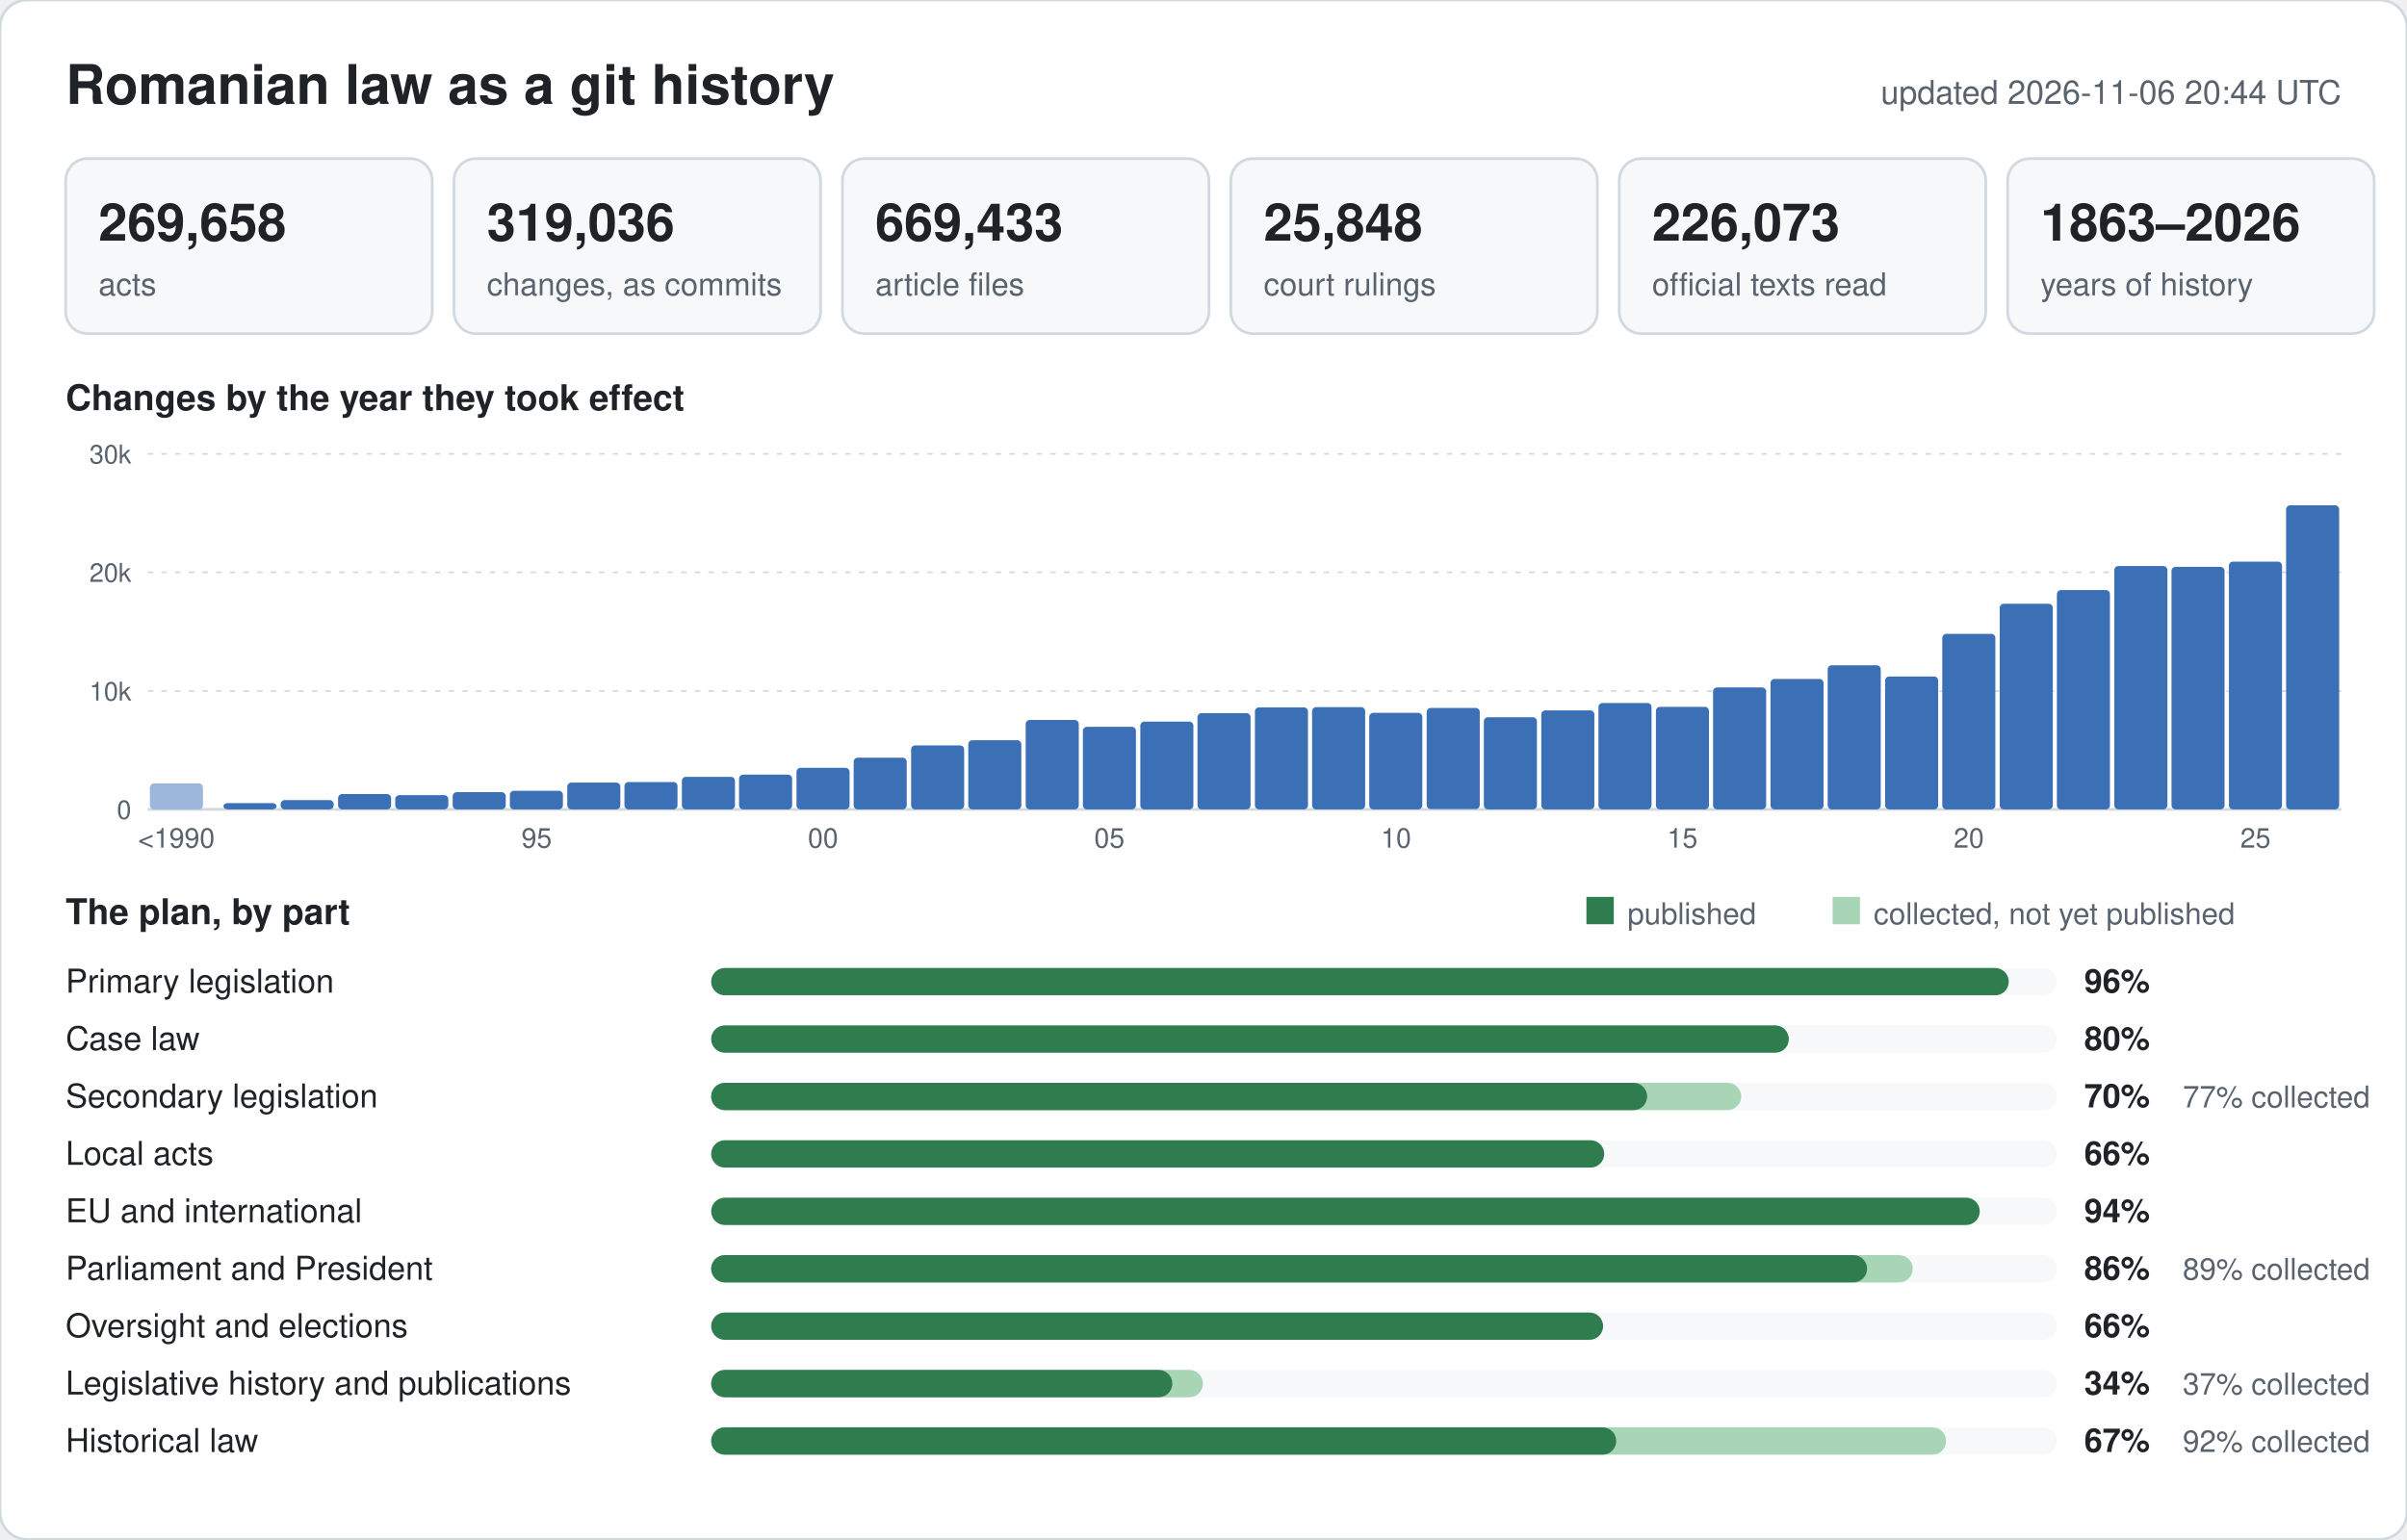
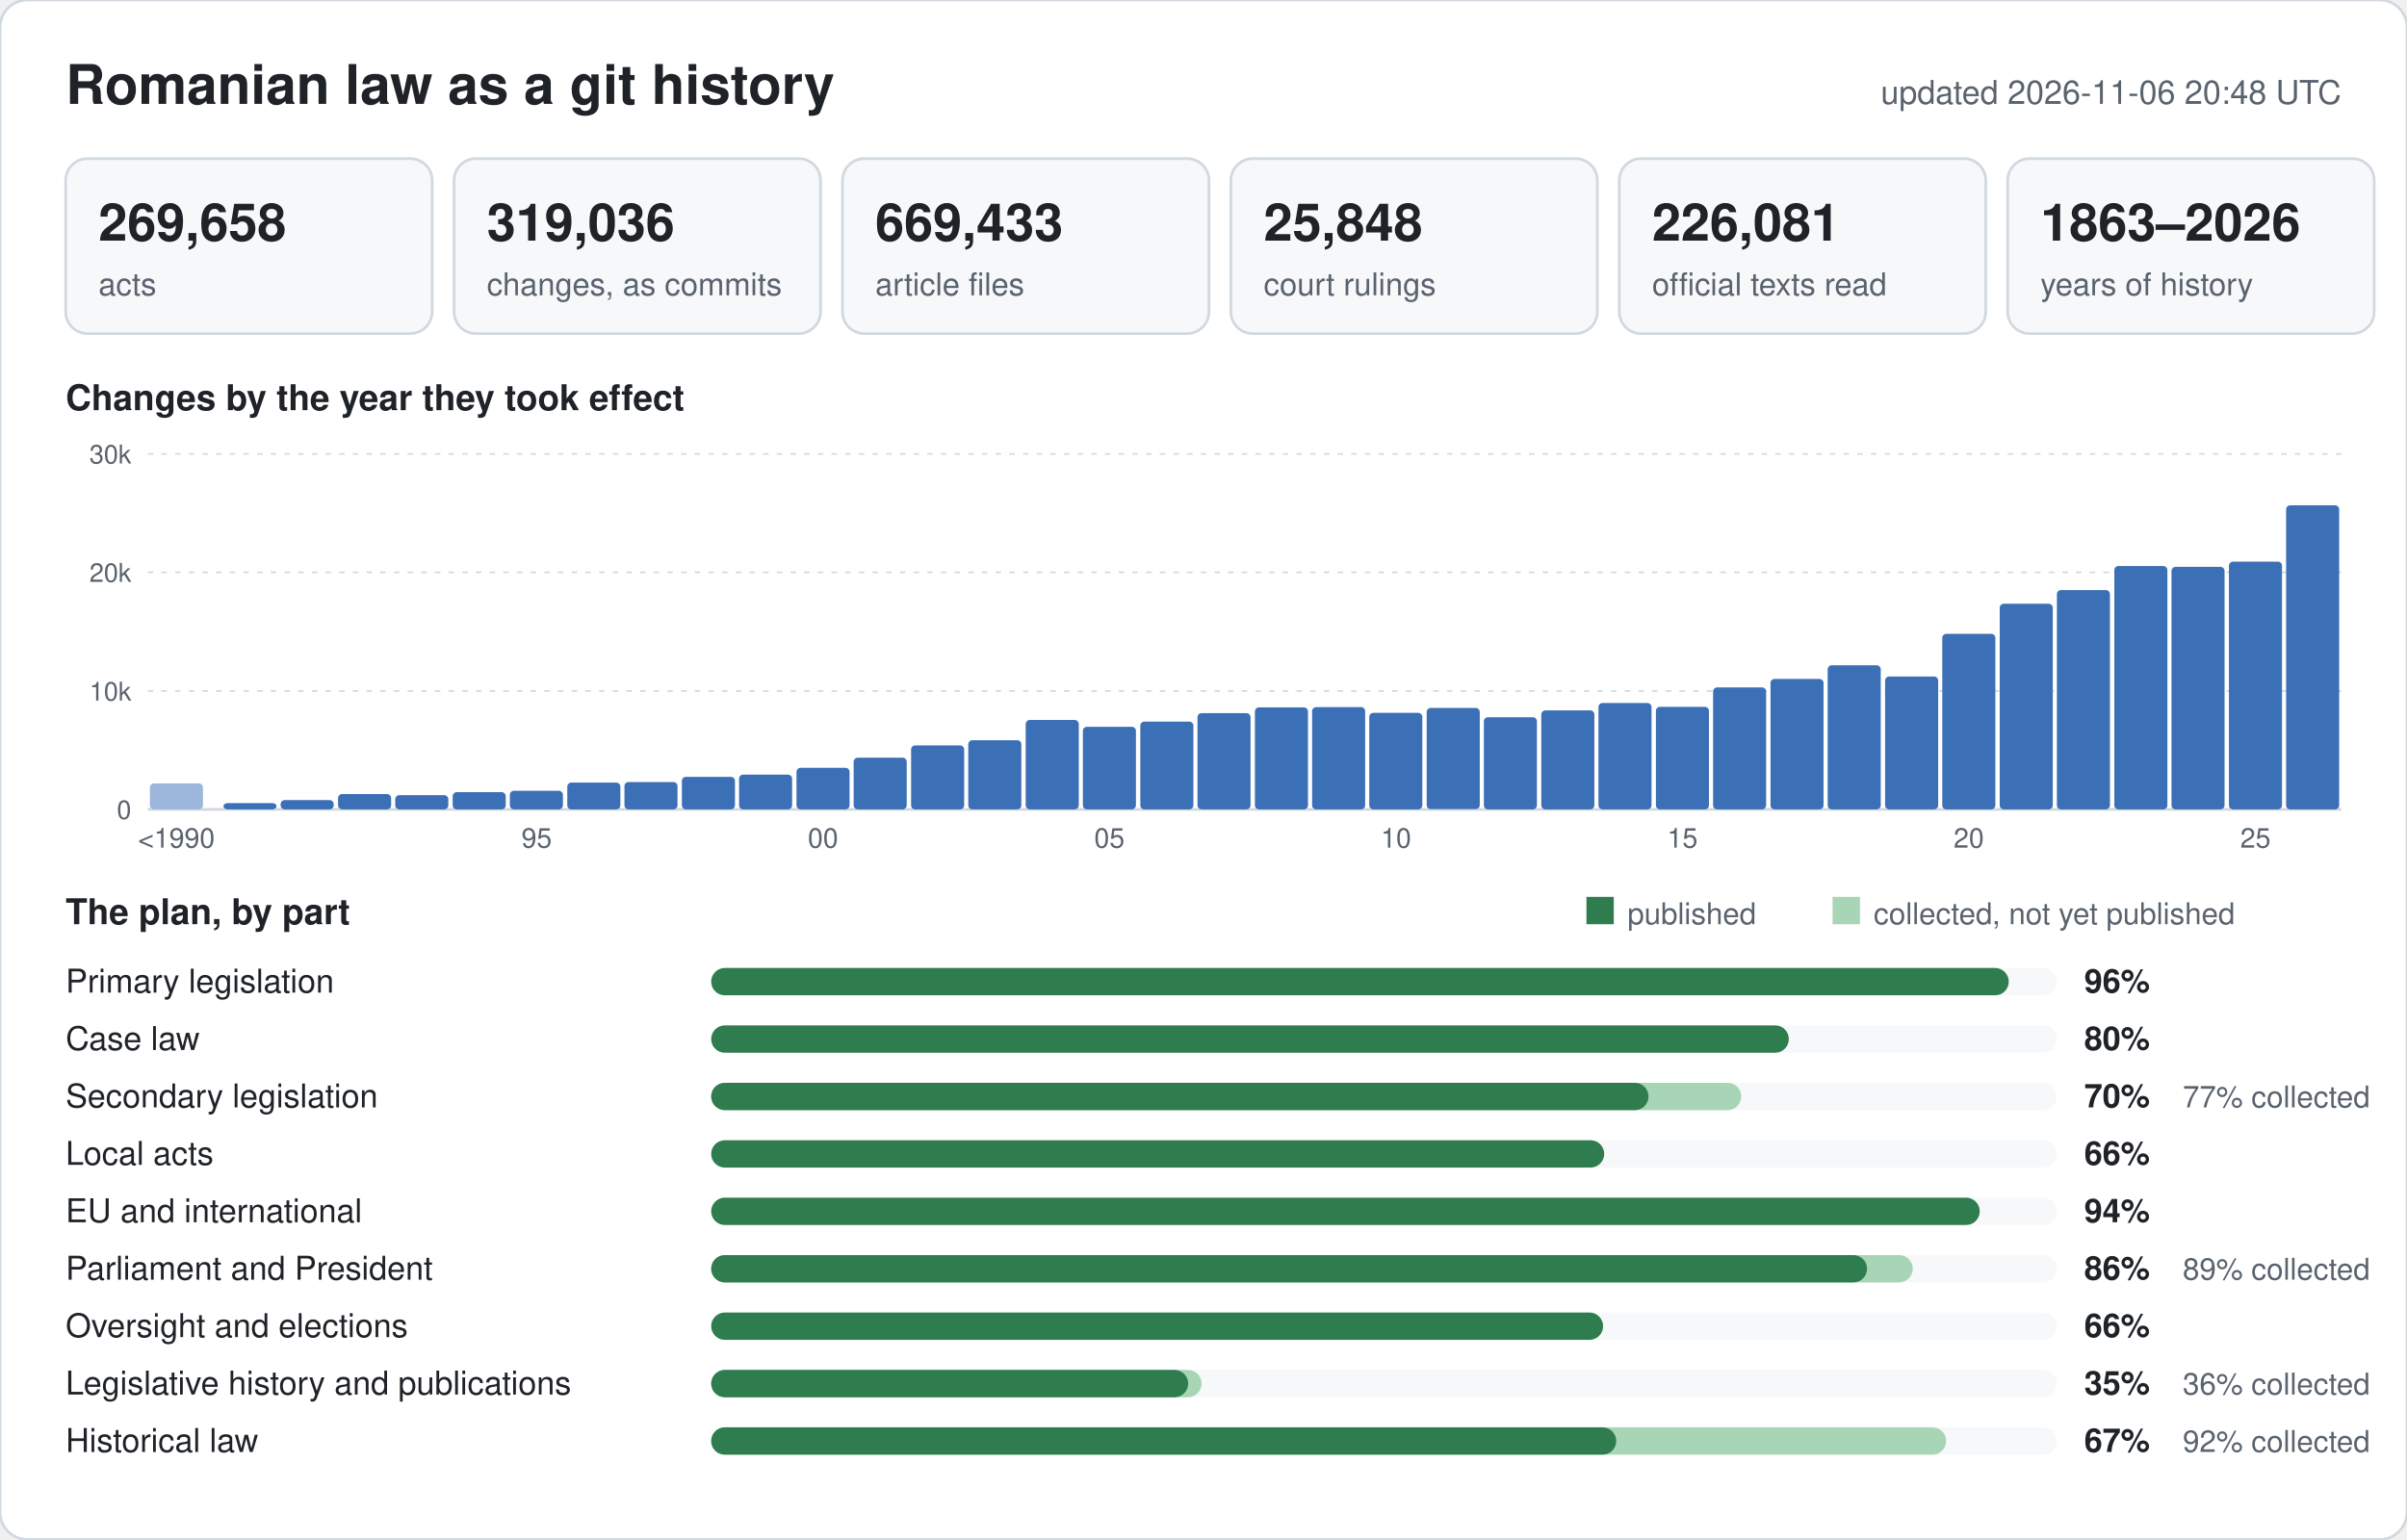
<svg xmlns="http://www.w3.org/2000/svg" width="880" height="563" viewBox="0 0 880 563" font-family="-apple-system,BlinkMacSystemFont,Segoe UI,Helvetica,Arial,sans-serif">
  <rect width="880" height="563" rx="10" fill="#ffffff" stroke="#d1d9e0" />
  <text x="24" y="38" font-size="20" font-weight="600" fill="#1f2328">Romanian law as a git history</text>
-   <text x="856" y="38" font-size="12" text-anchor="end" fill="#59636e">updated 2026-11-06 20:44 UTC</text>
+   <text x="856" y="38" font-size="12" text-anchor="end" fill="#59636e">updated 2026-11-06 20:48 UTC</text>
  <rect x="24" y="58" width="134" height="64" rx="8" fill="#f6f8fa" stroke="#d1d9e0" />
  <text x="36" y="88" font-size="19" font-weight="600" fill="#1f2328">269,658</text>
  <text x="36" y="108" font-size="11.5" fill="#59636e">acts</text>
  <rect x="166" y="58" width="134" height="64" rx="8" fill="#f6f8fa" stroke="#d1d9e0" />
  <text x="178" y="88" font-size="19" font-weight="600" fill="#1f2328">319,036</text>
  <text x="178" y="108" font-size="11.5" fill="#59636e">changes, as commits</text>
  <rect x="308" y="58" width="134" height="64" rx="8" fill="#f6f8fa" stroke="#d1d9e0" />
  <text x="320" y="88" font-size="19" font-weight="600" fill="#1f2328">669,433</text>
  <text x="320" y="108" font-size="11.5" fill="#59636e">article files</text>
  <rect x="450" y="58" width="134" height="64" rx="8" fill="#f6f8fa" stroke="#d1d9e0" />
  <text x="462" y="88" font-size="19" font-weight="600" fill="#1f2328">25,848</text>
  <text x="462" y="108" font-size="11.5" fill="#59636e">court rulings</text>
  <rect x="592" y="58" width="134" height="64" rx="8" fill="#f6f8fa" stroke="#d1d9e0" />
-   <text x="604" y="88" font-size="19" font-weight="600" fill="#1f2328">226,073</text>
+   <text x="604" y="88" font-size="19" font-weight="600" fill="#1f2328">226,081</text>
  <text x="604" y="108" font-size="11.5" fill="#59636e">official texts read</text>
  <rect x="734" y="58" width="134" height="64" rx="8" fill="#f6f8fa" stroke="#d1d9e0" />
  <text x="746" y="88" font-size="19" font-weight="600" fill="#1f2328">1863–2026</text>
  <text x="746" y="108" font-size="11.5" fill="#59636e">years of history</text>
  <text x="24" y="150" font-size="13" font-weight="600" fill="#1f2328">Changes by the year they took effect</text>
  <line x1="54" y1="296.0" x2="856" y2="296.0" stroke="#d1d9e0" stroke-width="1" />
  <text x="48" y="299.5" font-size="9.5" text-anchor="end" fill="#59636e">0</text>
  <line x1="54" y1="252.7" x2="856" y2="252.7" stroke="#d1d9e0" stroke-width="0.6" stroke-dasharray="2 3" />
  <text x="48" y="256.2" font-size="9.5" text-anchor="end" fill="#59636e">10k</text>
  <line x1="54" y1="209.3" x2="856" y2="209.3" stroke="#d1d9e0" stroke-width="0.6" stroke-dasharray="2 3" />
  <text x="48" y="212.8" font-size="9.5" text-anchor="end" fill="#59636e">20k</text>
  <line x1="54" y1="166.0" x2="856" y2="166.0" stroke="#d1d9e0" stroke-width="0.6" stroke-dasharray="2 3" />
  <text x="48" y="169.5" font-size="9.5" text-anchor="end" fill="#59636e">30k</text>
  <rect x="54.8" y="286.5" width="19.4" height="9.5" rx="1.5" fill="#9db6dc" />
  <text x="64.5" y="310" font-size="10" text-anchor="middle" fill="#59636e">&lt;1990</text>
  <rect x="81.7" y="293.7" width="19.4" height="2.3" rx="1.5" fill="#3b6fb6" />
  <rect x="102.6" y="292.6" width="19.4" height="3.4" rx="1.5" fill="#3b6fb6" />
  <rect x="123.6" y="290.4" width="19.4" height="5.6" rx="1.5" fill="#3b6fb6" />
  <rect x="144.5" y="290.8" width="19.4" height="5.2" rx="1.5" fill="#3b6fb6" />
  <rect x="165.5" y="289.7" width="19.4" height="6.3" rx="1.5" fill="#3b6fb6" />
  <rect x="186.4" y="289.2" width="19.4" height="6.8" rx="1.5" fill="#3b6fb6" />
  <text x="196.2" y="310" font-size="10" text-anchor="middle" fill="#59636e">95</text>
  <rect x="207.4" y="286.2" width="19.4" height="9.8" rx="1.5" fill="#3b6fb6" />
  <rect x="228.3" y="286.0" width="19.4" height="10.0" rx="1.5" fill="#3b6fb6" />
  <rect x="249.3" y="284.1" width="19.4" height="11.9" rx="1.5" fill="#3b6fb6" />
  <rect x="270.2" y="283.3" width="19.4" height="12.7" rx="1.5" fill="#3b6fb6" />
  <rect x="291.2" y="280.8" width="19.4" height="15.2" rx="1.5" fill="#3b6fb6" />
  <text x="300.9" y="310" font-size="10" text-anchor="middle" fill="#59636e">00</text>
  <rect x="312.1" y="277.1" width="19.4" height="18.9" rx="1.5" fill="#3b6fb6" />
  <rect x="333.1" y="272.6" width="19.4" height="23.4" rx="1.5" fill="#3b6fb6" />
  <rect x="354.0" y="270.7" width="19.4" height="25.3" rx="1.5" fill="#3b6fb6" />
  <rect x="375.0" y="263.3" width="19.4" height="32.7" rx="1.5" fill="#3b6fb6" />
  <rect x="395.9" y="265.8" width="19.4" height="30.2" rx="1.5" fill="#3b6fb6" />
  <text x="405.6" y="310" font-size="10" text-anchor="middle" fill="#59636e">05</text>
  <rect x="416.9" y="263.9" width="19.4" height="32.1" rx="1.5" fill="#3b6fb6" />
  <rect x="437.8" y="260.8" width="19.4" height="35.2" rx="1.5" fill="#3b6fb6" />
  <rect x="458.8" y="258.7" width="19.4" height="37.3" rx="1.5" fill="#3b6fb6" />
  <rect x="479.7" y="258.6" width="19.4" height="37.4" rx="1.5" fill="#3b6fb6" />
  <rect x="500.6" y="260.7" width="19.4" height="35.3" rx="1.5" fill="#3b6fb6" />
  <text x="510.4" y="310" font-size="10" text-anchor="middle" fill="#59636e">10</text>
  <rect x="521.6" y="258.9" width="19.4" height="37.0" rx="1.5" fill="#3b6fb6" />
  <rect x="542.5" y="262.3" width="19.4" height="33.7" rx="1.5" fill="#3b6fb6" />
  <rect x="563.5" y="259.8" width="19.4" height="36.2" rx="1.5" fill="#3b6fb6" />
  <rect x="584.4" y="257.1" width="19.4" height="38.9" rx="1.5" fill="#3b6fb6" />
  <rect x="605.4" y="258.5" width="19.4" height="37.5" rx="1.5" fill="#3b6fb6" />
  <text x="615.1" y="310" font-size="10" text-anchor="middle" fill="#59636e">15</text>
  <rect x="626.3" y="251.4" width="19.4" height="44.6" rx="1.5" fill="#3b6fb6" />
  <rect x="647.3" y="248.3" width="19.4" height="47.7" rx="1.5" fill="#3b6fb6" />
  <rect x="668.2" y="243.3" width="19.4" height="52.7" rx="1.5" fill="#3b6fb6" />
  <rect x="689.2" y="247.4" width="19.4" height="48.6" rx="1.5" fill="#3b6fb6" />
  <rect x="710.1" y="231.8" width="19.4" height="64.2" rx="1.5" fill="#3b6fb6" />
  <text x="719.8" y="310" font-size="10" text-anchor="middle" fill="#59636e">20</text>
  <rect x="731.1" y="220.8" width="19.4" height="75.2" rx="1.5" fill="#3b6fb6" />
  <rect x="752.0" y="215.8" width="19.4" height="80.2" rx="1.5" fill="#3b6fb6" />
  <rect x="773.0" y="207.0" width="19.4" height="89.0" rx="1.5" fill="#3b6fb6" />
  <rect x="793.9" y="207.3" width="19.4" height="88.7" rx="1.5" fill="#3b6fb6" />
  <rect x="814.9" y="205.4" width="19.4" height="90.6" rx="1.5" fill="#3b6fb6" />
  <text x="824.6" y="310" font-size="10" text-anchor="middle" fill="#59636e">25</text>
  <rect x="835.8" y="184.8" width="19.4" height="111.2" rx="1.5" fill="#3b6fb6" />
  <text x="24" y="338" font-size="13" font-weight="600" fill="#1f2328">The plan, by part</text>
  <rect x="580" y="328" width="10" height="10" fill="#2f7d4f" />
  <text x="595" y="338" font-size="11" fill="#59636e">published</text>
  <rect x="670" y="328" width="10" height="10" fill="#a8d5b5" />
  <text x="685" y="338" font-size="11" fill="#59636e">collected, not yet published</text>
  <text x="24" y="363" font-size="12" fill="#1f2328">Primary legislation</text>
  <rect x="260" y="354" width="492" height="10" rx="5" fill="#f6f8fa" />
  <rect x="260" y="354" width="474.4" height="10" rx="5" fill="#2f7d4f" />
  <text x="762" y="363" font-size="12" font-weight="600" fill="#1f2328">96%</text>
  <text x="24" y="384" font-size="12" fill="#1f2328">Case law</text>
  <rect x="260" y="375" width="492" height="10" rx="5" fill="#f6f8fa" />
  <rect x="260" y="375" width="394.0" height="10" rx="5" fill="#2f7d4f" />
  <text x="762" y="384" font-size="12" font-weight="600" fill="#1f2328">80%</text>
  <text x="24" y="405" font-size="12" fill="#1f2328">Secondary legislation</text>
  <rect x="260" y="396" width="492" height="10" rx="5" fill="#f6f8fa" />
  <rect x="260" y="396" width="376.6" height="10" rx="5" fill="#a8d5b5" />
-   <rect x="260" y="396" width="342.2" height="10" rx="5" fill="#2f7d4f" />
+   <rect x="260" y="396" width="342.7" height="10" rx="5" fill="#2f7d4f" />
  <text x="762" y="405" font-size="12" font-weight="600" fill="#1f2328">70%</text>
  <text x="798" y="405" font-size="11" fill="#59636e">77% collected</text>
  <text x="24" y="426" font-size="12" fill="#1f2328">Local acts</text>
  <rect x="260" y="417" width="492" height="10" rx="5" fill="#f6f8fa" />
  <rect x="260" y="417" width="326.5" height="10" rx="5" fill="#2f7d4f" />
  <text x="762" y="426" font-size="12" font-weight="600" fill="#1f2328">66%</text>
  <text x="24" y="447" font-size="12" fill="#1f2328">EU and international</text>
  <rect x="260" y="438" width="492" height="10" rx="5" fill="#f6f8fa" />
  <rect x="260" y="438" width="463.8" height="10" rx="5" fill="#2f7d4f" />
  <text x="762" y="447" font-size="12" font-weight="600" fill="#1f2328">94%</text>
  <text x="24" y="468" font-size="12" fill="#1f2328">Parliament and President</text>
  <rect x="260" y="459" width="492" height="10" rx="5" fill="#f6f8fa" />
  <rect x="260" y="459" width="439.3" height="10" rx="5" fill="#a8d5b5" />
  <rect x="260" y="459" width="422.6" height="10" rx="5" fill="#2f7d4f" />
  <text x="762" y="468" font-size="12" font-weight="600" fill="#1f2328">86%</text>
  <text x="798" y="468" font-size="11" fill="#59636e">89% collected</text>
  <text x="24" y="489" font-size="12" fill="#1f2328">Oversight and elections</text>
  <rect x="260" y="480" width="492" height="10" rx="5" fill="#f6f8fa" />
  <rect x="260" y="480" width="326.1" height="10" rx="5" fill="#2f7d4f" />
  <text x="762" y="489" font-size="12" font-weight="600" fill="#1f2328">66%</text>
  <text x="24" y="510" font-size="12" fill="#1f2328">Legislative history and publications</text>
  <rect x="260" y="501" width="492" height="10" rx="5" fill="#f6f8fa" />
-   <rect x="260" y="501" width="179.8" height="10" rx="5" fill="#a8d5b5" />
-   <rect x="260" y="501" width="168.6" height="10" rx="5" fill="#2f7d4f" />
-   <text x="762" y="510" font-size="12" font-weight="600" fill="#1f2328">34%</text>
-   <text x="798" y="510" font-size="11" fill="#59636e">37% collected</text>
+   <rect x="260" y="501" width="179.3" height="10" rx="5" fill="#a8d5b5" />
+   <rect x="260" y="501" width="174.4" height="10" rx="5" fill="#2f7d4f" />
+   <text x="762" y="510" font-size="12" font-weight="600" fill="#1f2328">35%</text>
+   <text x="798" y="510" font-size="11" fill="#59636e">36% collected</text>
  <text x="24" y="531" font-size="12" fill="#1f2328">Historical law</text>
  <rect x="260" y="522" width="492" height="10" rx="5" fill="#f6f8fa" />
  <rect x="260" y="522" width="451.5" height="10" rx="5" fill="#a8d5b5" />
  <rect x="260" y="522" width="330.9" height="10" rx="5" fill="#2f7d4f" />
  <text x="762" y="531" font-size="12" font-weight="600" fill="#1f2328">67%</text>
  <text x="798" y="531" font-size="11" fill="#59636e">92% collected</text>
</svg>
